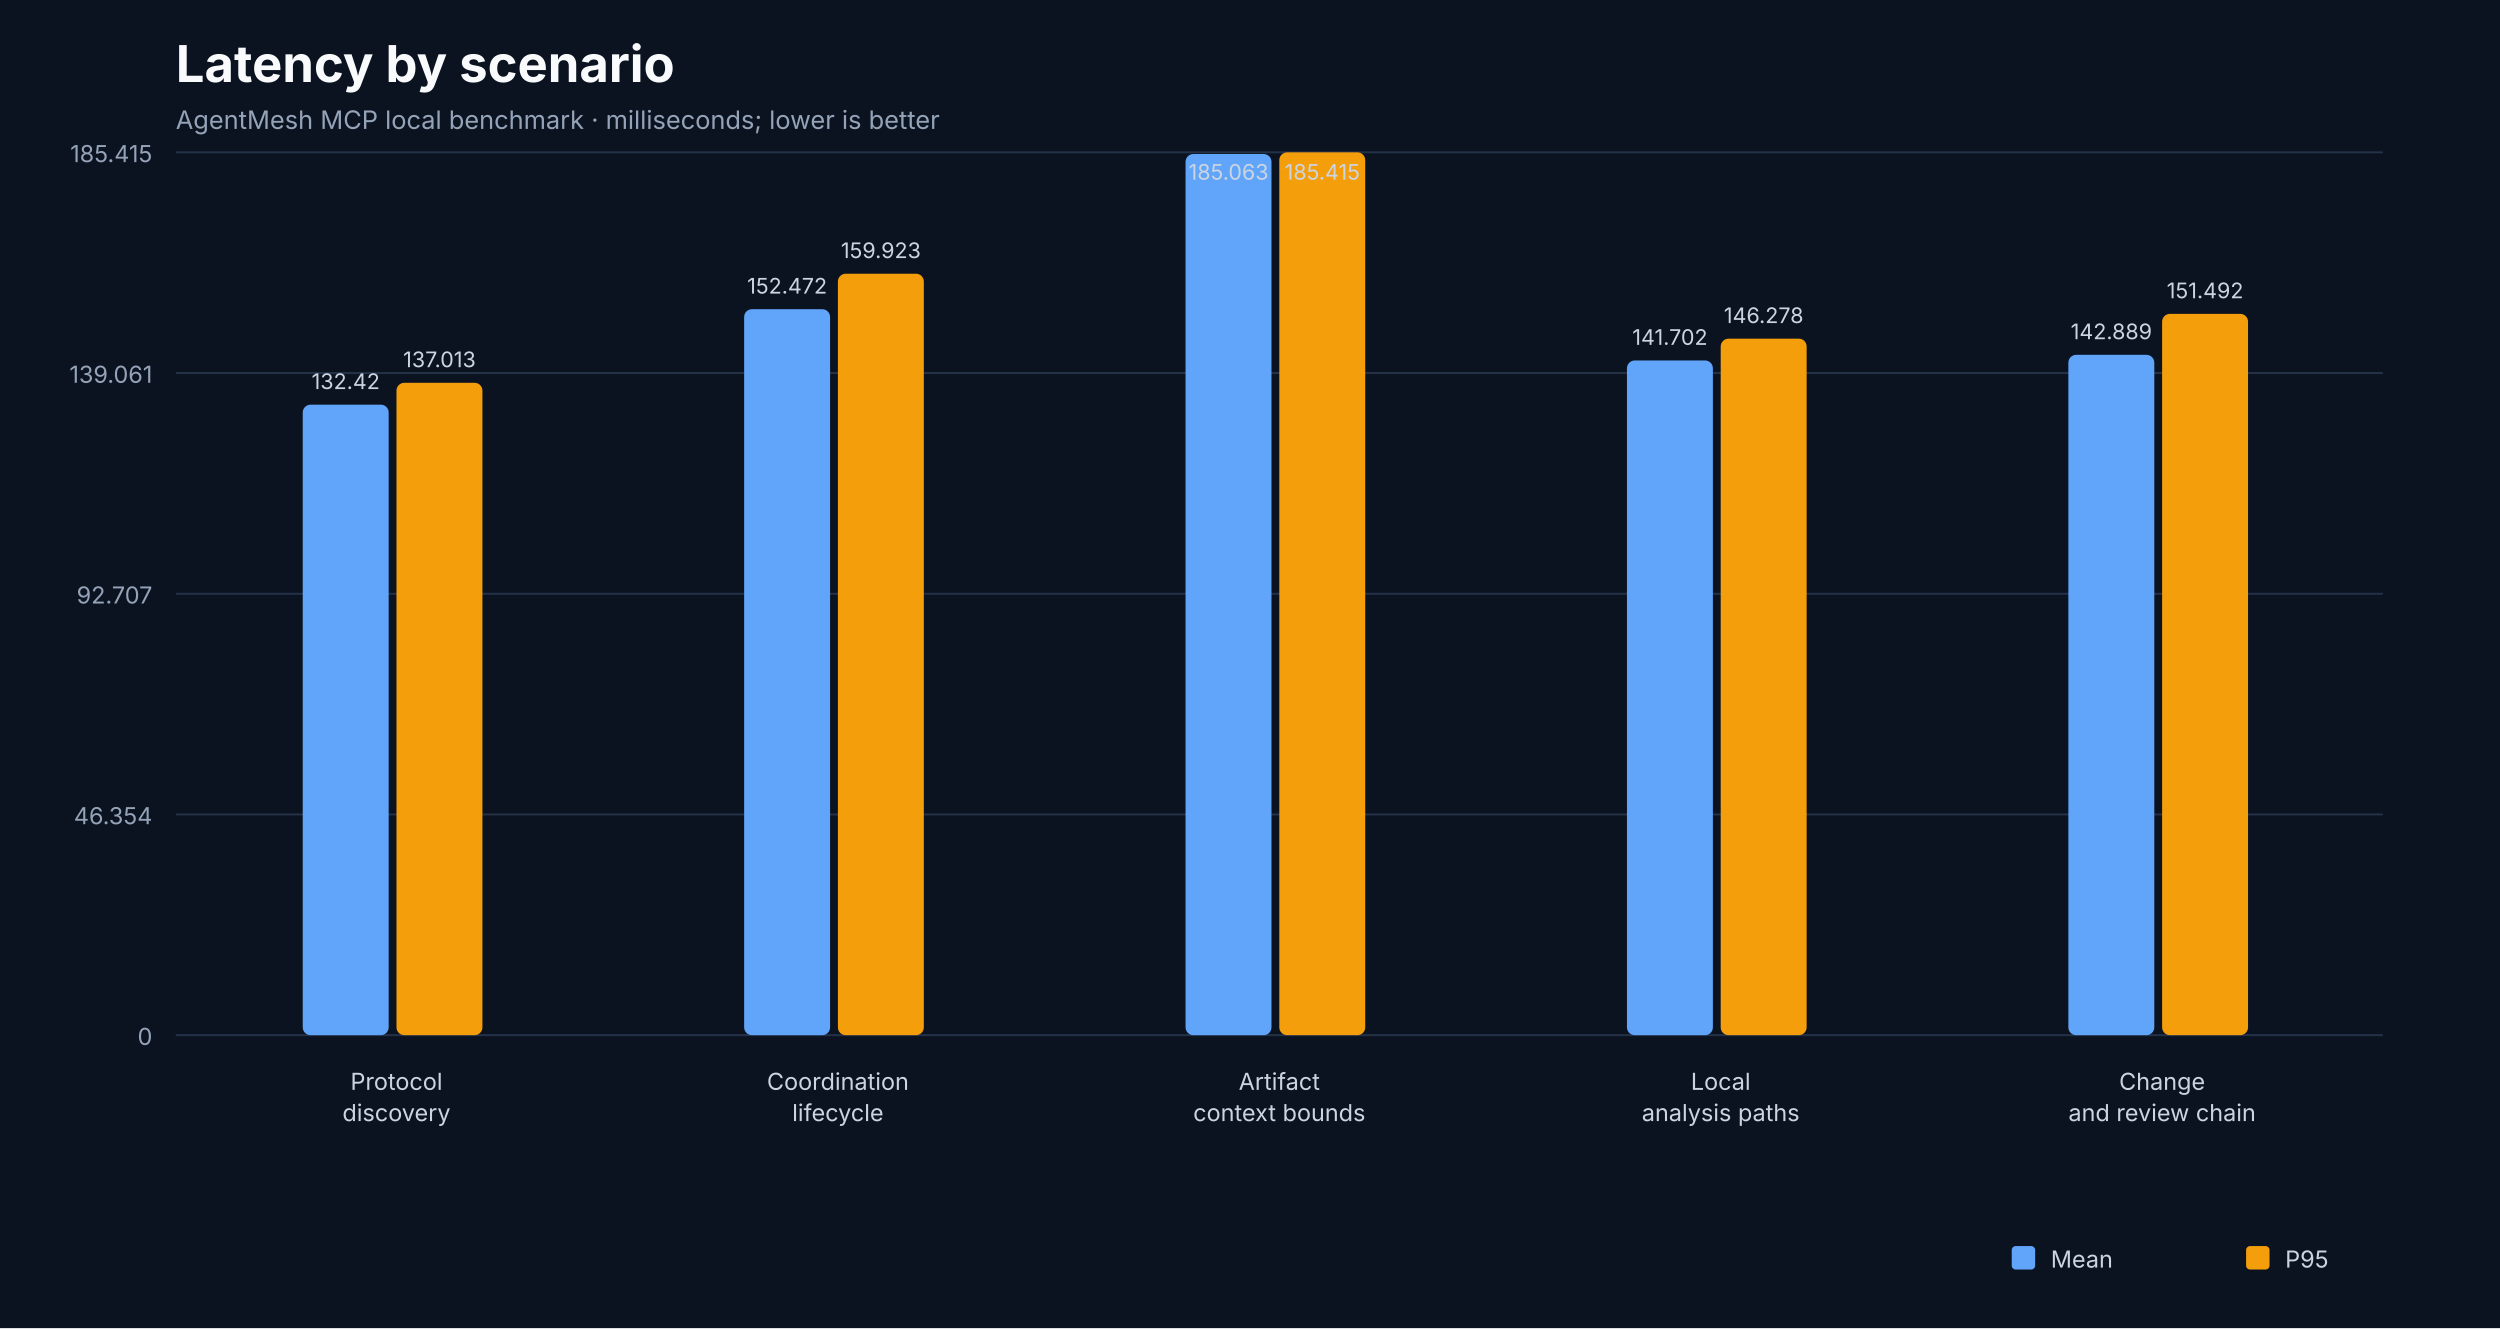
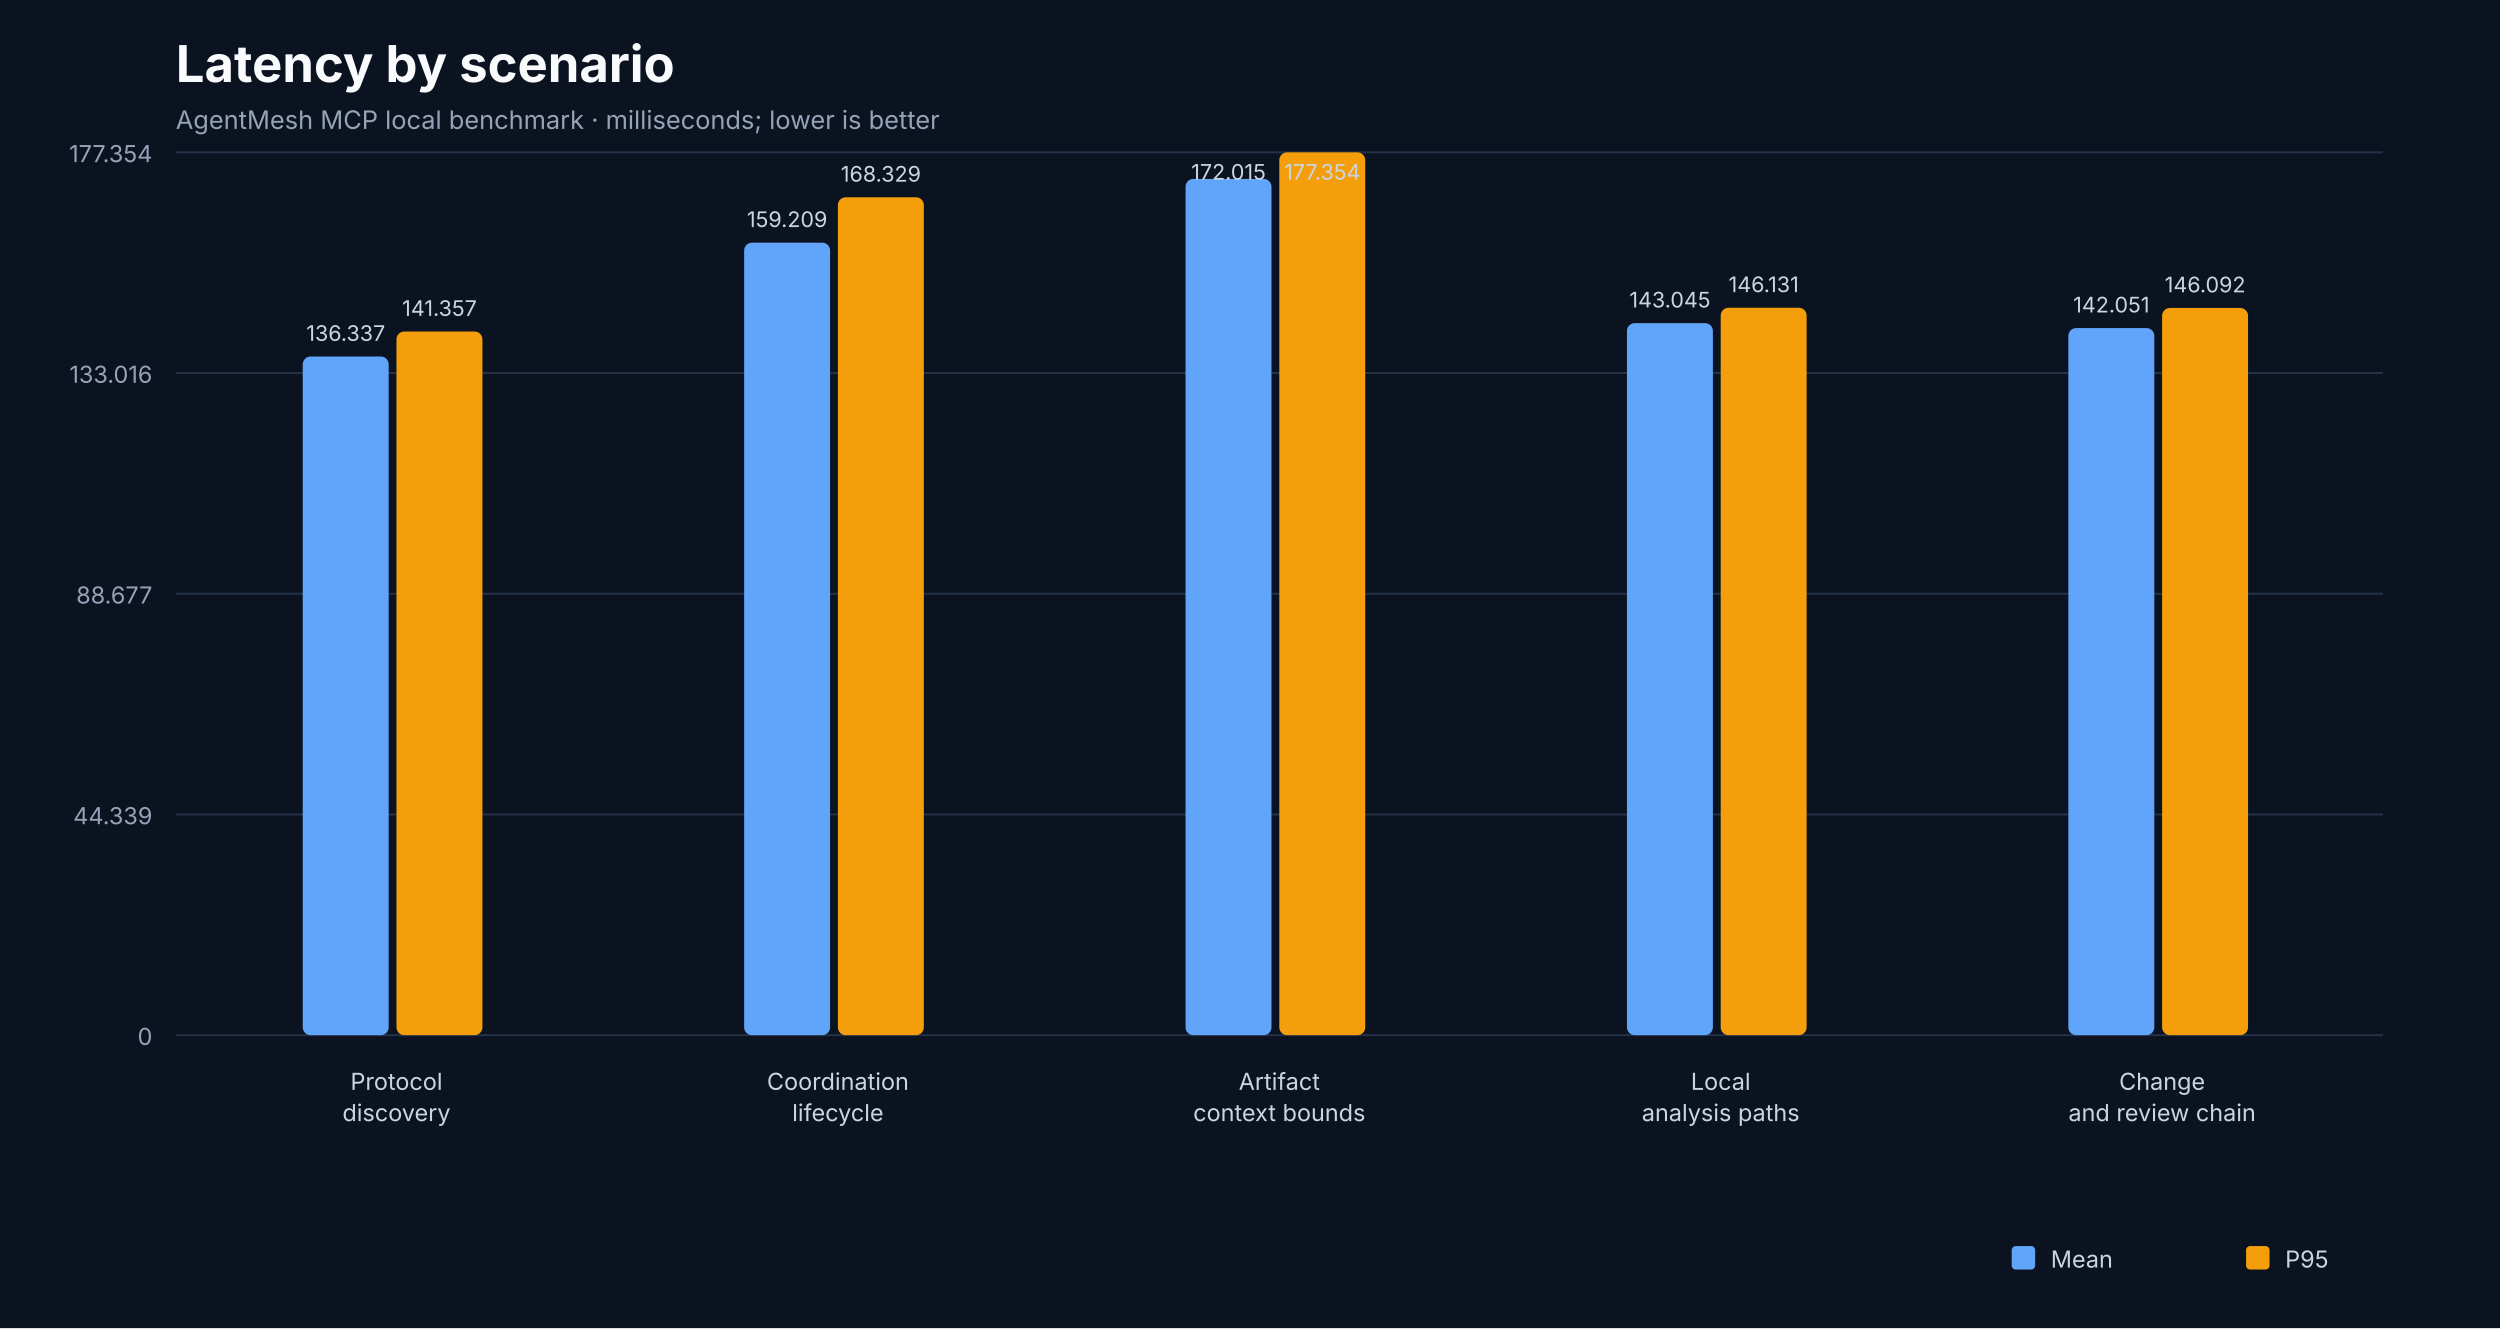
<svg xmlns="http://www.w3.org/2000/svg" width="1280" height="680" viewBox="0 0 1280 680">
  <rect width="100%" height="100%" fill="#0b1220" />
  <text x="90" y="42" font-family="Inter,Arial,sans-serif" font-size="26" font-weight="700" fill="#f8fafc">Latency by scenario</text>
  <text x="90" y="66" font-family="Inter,Arial,sans-serif" font-size="13" fill="#94a3b8">AgentMesh MCP local benchmark · milliseconds; lower is better</text>
  <line x1="90" y1="530" x2="1220" y2="530" stroke="#243248" />
  <text x="78" y="535" text-anchor="end" font-family="Inter,Arial,sans-serif" font-size="12" fill="#94a3b8">0</text>
  <line x1="90" y1="417" x2="1220" y2="417" stroke="#243248" />
-   <text x="78" y="422" text-anchor="end" font-family="Inter,Arial,sans-serif" font-size="12" fill="#94a3b8">46.354</text>
+   <text x="78" y="422" text-anchor="end" font-family="Inter,Arial,sans-serif" font-size="12" fill="#94a3b8">44.339</text>
  <line x1="90" y1="304" x2="1220" y2="304" stroke="#243248" />
-   <text x="78" y="309" text-anchor="end" font-family="Inter,Arial,sans-serif" font-size="12" fill="#94a3b8">92.707</text>
+   <text x="78" y="309" text-anchor="end" font-family="Inter,Arial,sans-serif" font-size="12" fill="#94a3b8">88.677</text>
  <line x1="90" y1="191" x2="1220" y2="191" stroke="#243248" />
-   <text x="78" y="196" text-anchor="end" font-family="Inter,Arial,sans-serif" font-size="12" fill="#94a3b8">139.061</text>
+   <text x="78" y="196" text-anchor="end" font-family="Inter,Arial,sans-serif" font-size="12" fill="#94a3b8">133.016</text>
  <line x1="90" y1="78" x2="1220" y2="78" stroke="#243248" />
-   <text x="78" y="83" text-anchor="end" font-family="Inter,Arial,sans-serif" font-size="12" fill="#94a3b8">185.415</text>
-   <rect x="155" y="207.19" width="44" height="322.81" rx="4" fill="#60a5fa" />
-   <text x="177" y="199.19" text-anchor="middle" font-family="Inter,Arial,sans-serif" font-size="11" fill="#cbd5e1">132.42</text>
-   <rect x="203" y="195.993" width="44" height="334.007" rx="4" fill="#f59e0b" />
-   <text x="225" y="187.993" text-anchor="middle" font-family="Inter,Arial,sans-serif" font-size="11" fill="#cbd5e1">137.013</text>
+   <text x="78" y="83" text-anchor="end" font-family="Inter,Arial,sans-serif" font-size="12" fill="#94a3b8">177.354</text>
+   <rect x="155" y="182.535" width="44" height="347.465" rx="4" fill="#60a5fa" />
+   <text x="177" y="174.535" text-anchor="middle" font-family="Inter,Arial,sans-serif" font-size="11" fill="#cbd5e1">136.337</text>
+   <rect x="203" y="169.741" width="44" height="360.259" rx="4" fill="#f59e0b" />
+   <text x="225" y="161.741" text-anchor="middle" font-family="Inter,Arial,sans-serif" font-size="11" fill="#cbd5e1">141.357</text>
  <text x="203" y="558" text-anchor="middle" font-family="Inter,Arial,sans-serif" font-size="12" fill="#cbd5e1">Protocol</text>
  <text x="203" y="574" text-anchor="middle" font-family="Inter,Arial,sans-serif" font-size="12" fill="#cbd5e1">discovery</text>
-   <rect x="381" y="158.308" width="44" height="371.692" rx="4" fill="#60a5fa" />
-   <text x="403" y="150.308" text-anchor="middle" font-family="Inter,Arial,sans-serif" font-size="11" fill="#cbd5e1">152.472</text>
-   <rect x="429" y="140.144" width="44" height="389.856" rx="4" fill="#f59e0b" />
-   <text x="451" y="132.144" text-anchor="middle" font-family="Inter,Arial,sans-serif" font-size="11" fill="#cbd5e1">159.923</text>
+   <rect x="381" y="124.244" width="44" height="405.756" rx="4" fill="#60a5fa" />
+   <text x="403" y="116.244" text-anchor="middle" font-family="Inter,Arial,sans-serif" font-size="11" fill="#cbd5e1">159.209</text>
+   <rect x="429" y="101.001" width="44" height="428.999" rx="4" fill="#f59e0b" />
+   <text x="451" y="93.001" text-anchor="middle" font-family="Inter,Arial,sans-serif" font-size="11" fill="#cbd5e1">168.329</text>
  <text x="429" y="558" text-anchor="middle" font-family="Inter,Arial,sans-serif" font-size="12" fill="#cbd5e1">Coordination</text>
  <text x="429" y="574" text-anchor="middle" font-family="Inter,Arial,sans-serif" font-size="12" fill="#cbd5e1">lifecycle</text>
-   <rect x="607" y="78.858" width="44" height="451.142" rx="4" fill="#60a5fa" />
-   <text x="629" y="92" text-anchor="middle" font-family="Inter,Arial,sans-serif" font-size="11" fill="#cbd5e1">185.063</text>
+   <rect x="607" y="91.607" width="44" height="438.393" rx="4" fill="#60a5fa" />
+   <text x="629" y="92" text-anchor="middle" font-family="Inter,Arial,sans-serif" font-size="11" fill="#cbd5e1">172.015</text>
  <rect x="655" y="78" width="44" height="452" rx="4" fill="#f59e0b" />
-   <text x="677" y="92" text-anchor="middle" font-family="Inter,Arial,sans-serif" font-size="11" fill="#cbd5e1">185.415</text>
+   <text x="677" y="92" text-anchor="middle" font-family="Inter,Arial,sans-serif" font-size="11" fill="#cbd5e1">177.354</text>
  <text x="655" y="558" text-anchor="middle" font-family="Inter,Arial,sans-serif" font-size="12" fill="#cbd5e1">Artifact</text>
  <text x="655" y="574" text-anchor="middle" font-family="Inter,Arial,sans-serif" font-size="12" fill="#cbd5e1">context bounds</text>
-   <rect x="833" y="184.562" width="44" height="345.438" rx="4" fill="#60a5fa" />
-   <text x="855" y="176.562" text-anchor="middle" font-family="Inter,Arial,sans-serif" font-size="11" fill="#cbd5e1">141.702</text>
-   <rect x="881" y="173.407" width="44" height="356.593" rx="4" fill="#f59e0b" />
-   <text x="903" y="165.407" text-anchor="middle" font-family="Inter,Arial,sans-serif" font-size="11" fill="#cbd5e1">146.278</text>
+   <rect x="833" y="165.439" width="44" height="364.561" rx="4" fill="#60a5fa" />
+   <text x="855" y="157.439" text-anchor="middle" font-family="Inter,Arial,sans-serif" font-size="11" fill="#cbd5e1">143.045</text>
+   <rect x="881" y="157.574" width="44" height="372.426" rx="4" fill="#f59e0b" />
+   <text x="903" y="149.574" text-anchor="middle" font-family="Inter,Arial,sans-serif" font-size="11" fill="#cbd5e1">146.131</text>
  <text x="881" y="558" text-anchor="middle" font-family="Inter,Arial,sans-serif" font-size="12" fill="#cbd5e1">Local</text>
  <text x="881" y="574" text-anchor="middle" font-family="Inter,Arial,sans-serif" font-size="12" fill="#cbd5e1">analysis paths</text>
-   <rect x="1059" y="181.669" width="44" height="348.331" rx="4" fill="#60a5fa" />
-   <text x="1081" y="173.669" text-anchor="middle" font-family="Inter,Arial,sans-serif" font-size="11" fill="#cbd5e1">142.889</text>
-   <rect x="1107" y="160.697" width="44" height="369.303" rx="4" fill="#f59e0b" />
-   <text x="1129" y="152.697" text-anchor="middle" font-family="Inter,Arial,sans-serif" font-size="11" fill="#cbd5e1">151.492</text>
+   <rect x="1059" y="167.972" width="44" height="362.028" rx="4" fill="#60a5fa" />
+   <text x="1081" y="159.972" text-anchor="middle" font-family="Inter,Arial,sans-serif" font-size="11" fill="#cbd5e1">142.051</text>
+   <rect x="1107" y="157.674" width="44" height="372.326" rx="4" fill="#f59e0b" />
+   <text x="1129" y="149.674" text-anchor="middle" font-family="Inter,Arial,sans-serif" font-size="11" fill="#cbd5e1">146.092</text>
  <text x="1107" y="558" text-anchor="middle" font-family="Inter,Arial,sans-serif" font-size="12" fill="#cbd5e1">Change</text>
  <text x="1107" y="574" text-anchor="middle" font-family="Inter,Arial,sans-serif" font-size="12" fill="#cbd5e1">and review chain</text>
  <rect x="1030" y="638" width="12" height="12" rx="2" fill="#60a5fa" />
  <text x="1050" y="649" font-family="Inter,Arial,sans-serif" font-size="12" fill="#cbd5e1">Mean</text>
  <rect x="1150" y="638" width="12" height="12" rx="2" fill="#f59e0b" />
  <text x="1170" y="649" font-family="Inter,Arial,sans-serif" font-size="12" fill="#cbd5e1">P95</text>
</svg>
